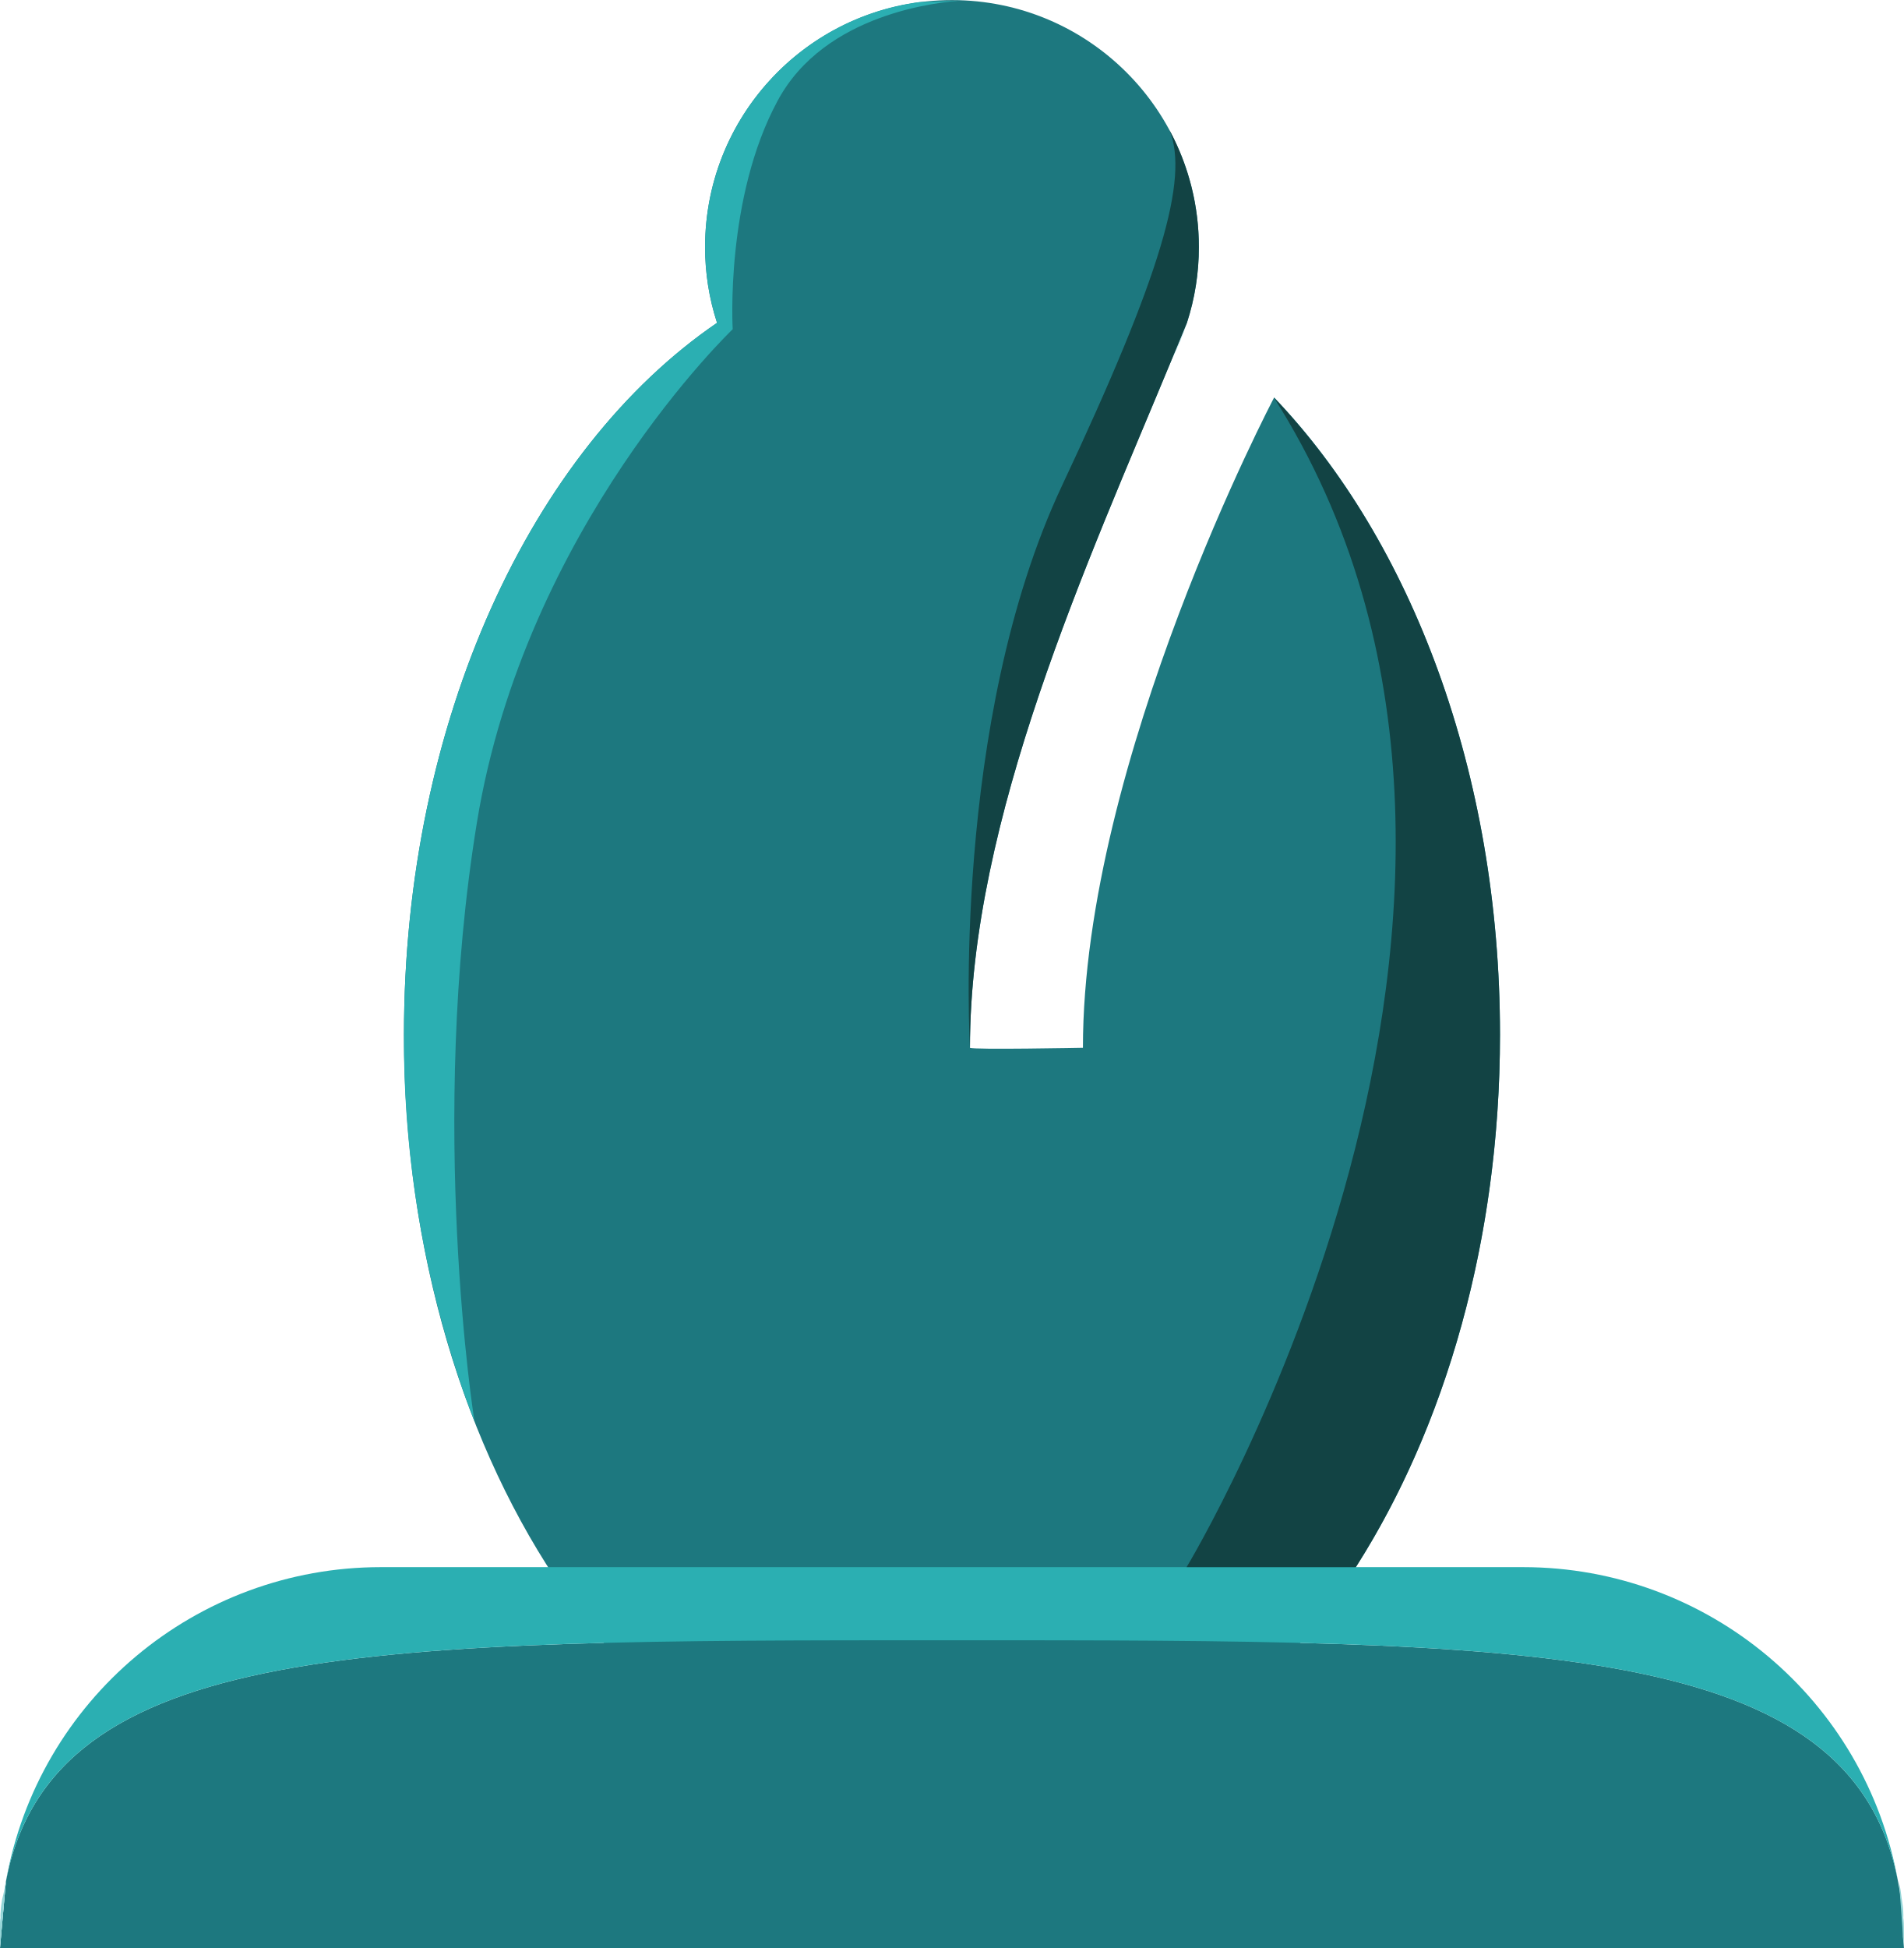
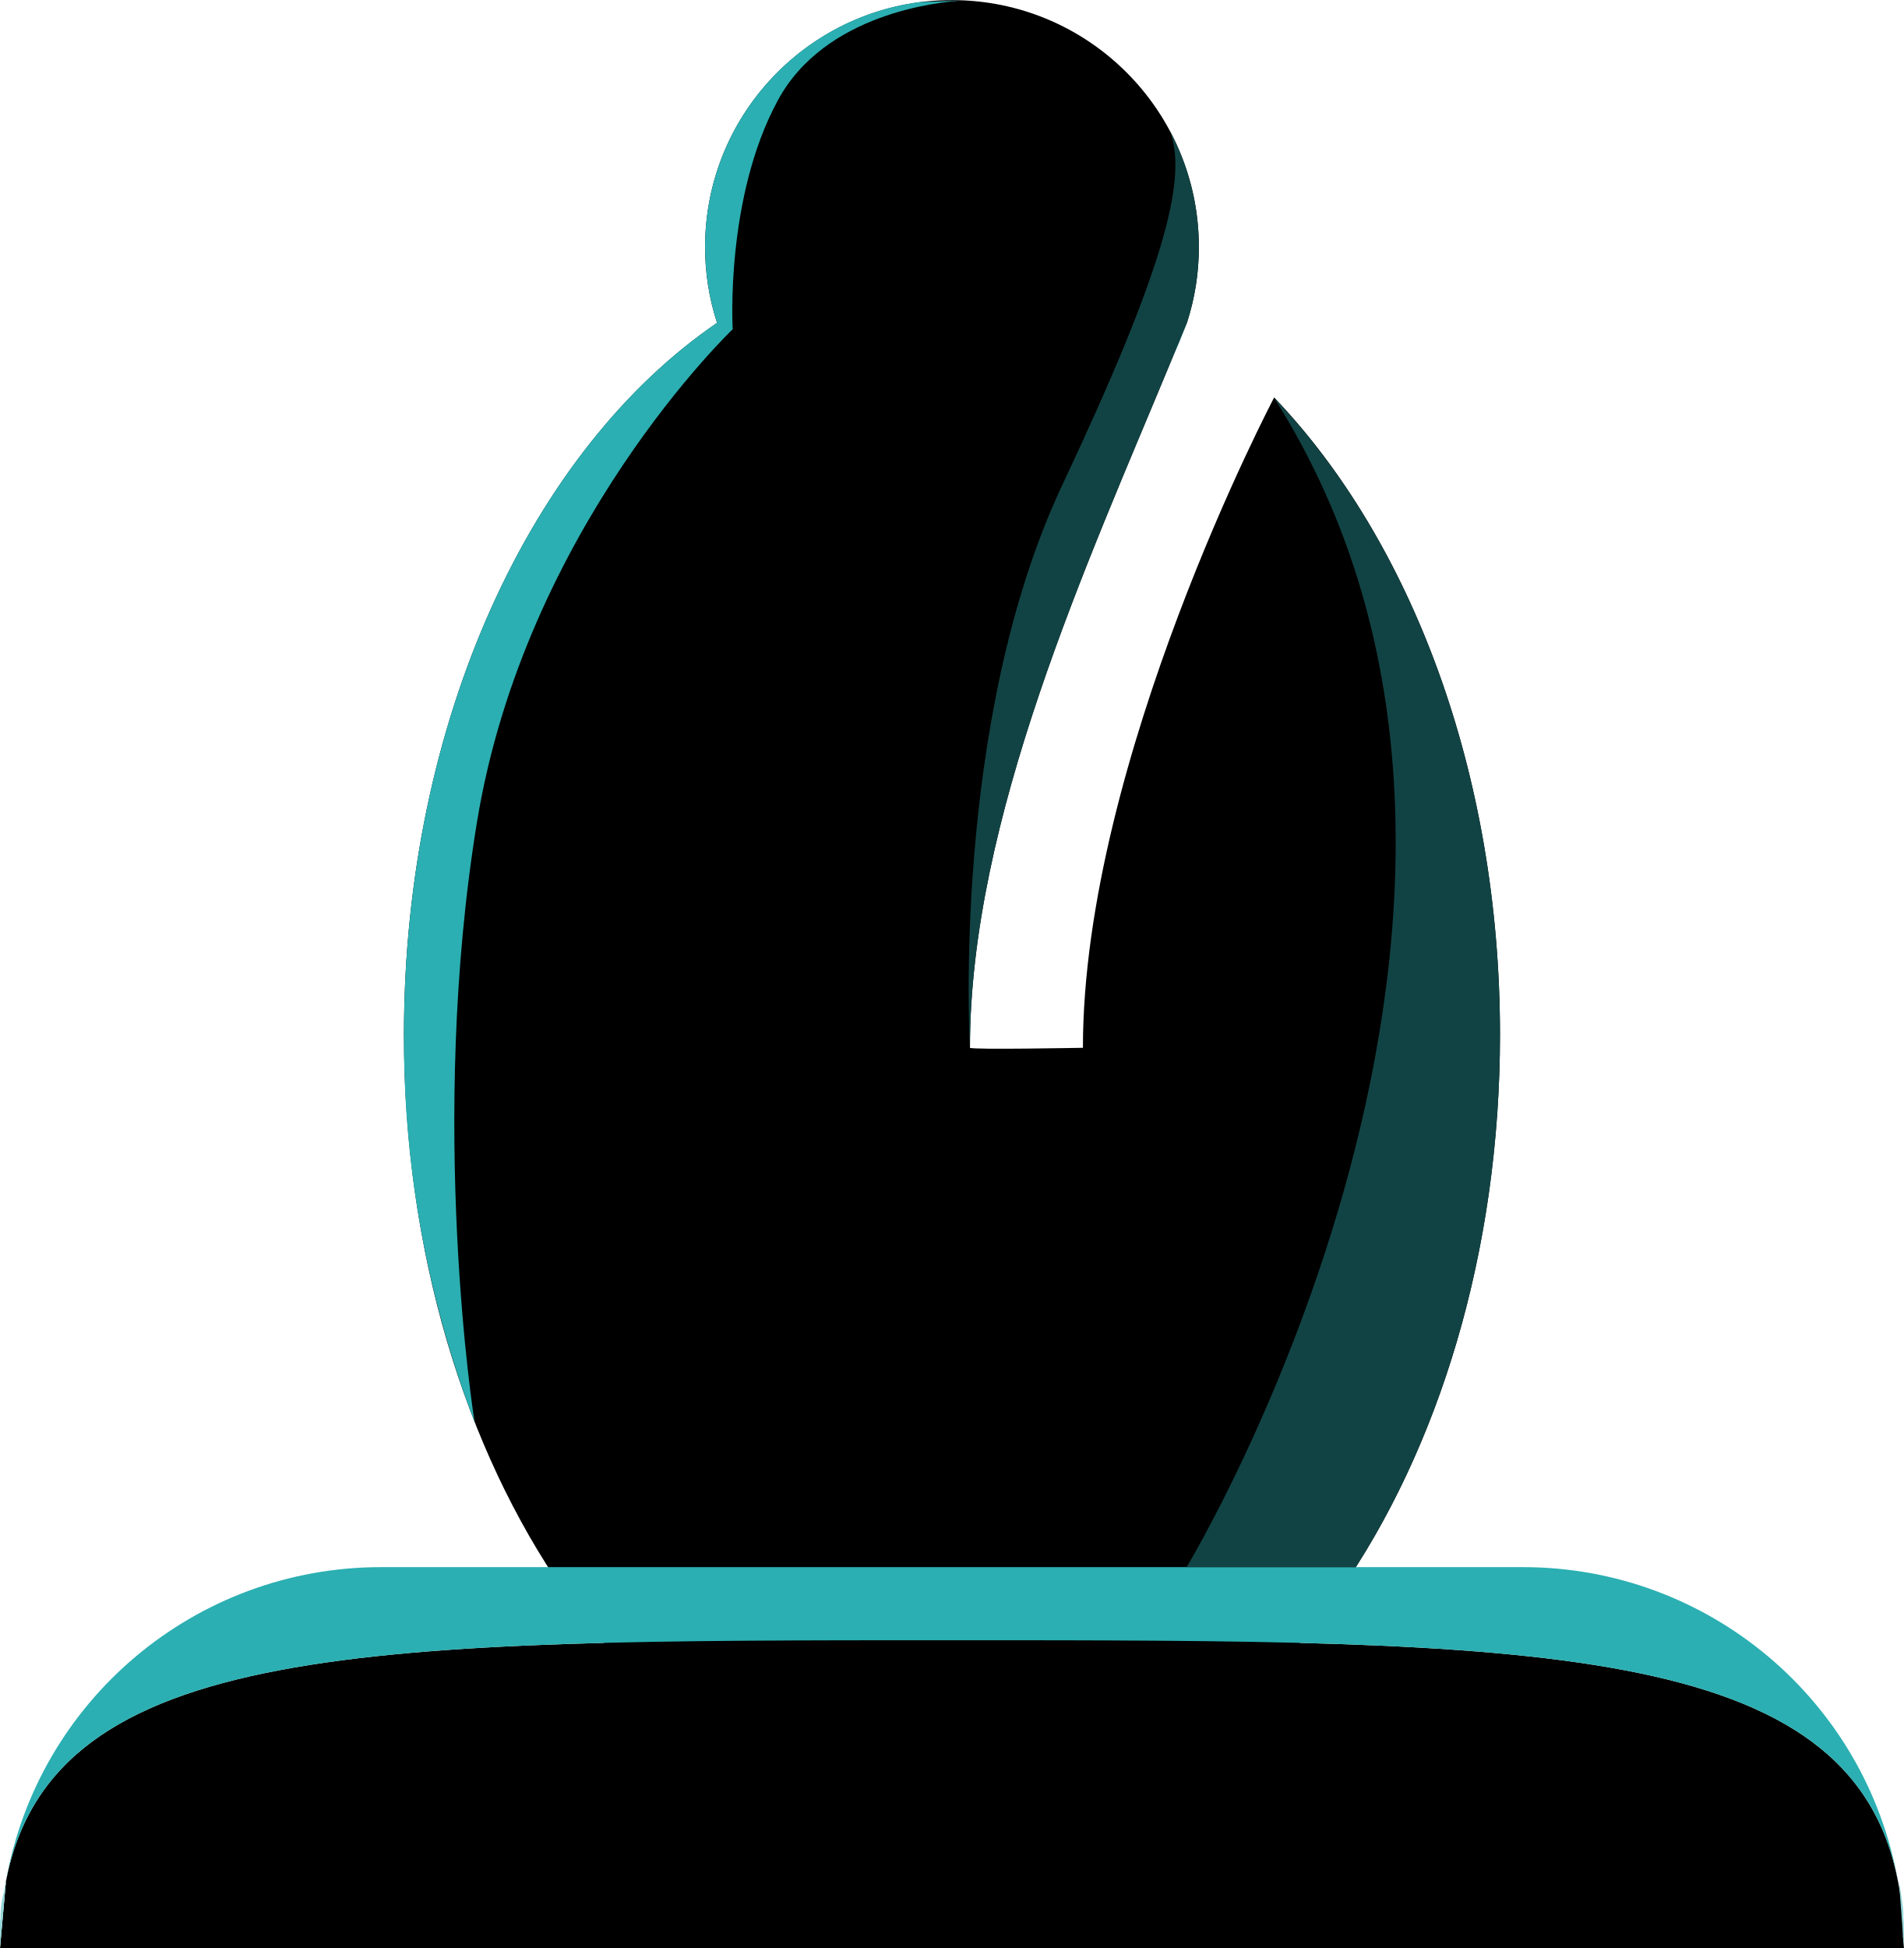
<svg xmlns="http://www.w3.org/2000/svg" viewBox="0 0 180 184.13">
-   <path d="M159.81,108.07c0,41.12-23.19,74.46-51.81,74.46s-51.81-33.34-51.81-74.46c0-29.7,12.1-55.33,29.6-67.28a23,23,0,0,1-1.13-7.17,23.34,23.34,0,1,1,46.68,0,23,23,0,0,1-1.13,7.17c-.46,1.12-.93,2.27-1.42,3.43-8,19.33-19.09,43.44-19.09,65.09.2.2,10.68,0,10.68,0,0-27.17,18.08-61.47,18.08-61.47C151.4,61.38,159.81,83.31,159.81,108.07Z" transform="translate(-18 -10.27)" fill="#1d787f" />
-   <path d="M198,194.4H18l.56-6.3c4.38-22.79,34.56-22.79,89.44-22.79s85.06,0,89.44,22.79c.11.56.2,1.13.27,1.72.06.43.1.85.14,1.28a3.57,3.57,0,0,1,0,.47c0,.32.05.65.06,1s0,.52,0,.78S198,194,198,194.4Z" transform="translate(-18 -10.27)" fill="#1d787f" />
+   <path d="M159.81,108.07c0,41.12-23.19,74.46-51.81,74.46s-51.81-33.34-51.81-74.46c0-29.7,12.1-55.33,29.6-67.28a23,23,0,0,1-1.13-7.17,23.34,23.34,0,1,1,46.68,0,23,23,0,0,1-1.13,7.17c-.46,1.12-.93,2.27-1.42,3.43-8,19.33-19.09,43.44-19.09,65.09.2.2,10.68,0,10.68,0,0-27.17,18.08-61.47,18.08-61.47C151.4,61.38,159.81,83.31,159.81,108.07Z" transform="translate(-18 -10.27)" class="black-fill" />
+   <path d="M198,194.4H18l.56-6.3c4.38-22.79,34.56-22.79,89.44-22.79s85.06,0,89.44,22.79c.11.56.2,1.13.27,1.72.06.43.1.85.14,1.28a3.57,3.57,0,0,1,0,.47c0,.32.05.65.06,1s0,.52,0,.78S198,194,198,194.4Z" transform="translate(-18 -10.27)" class="black-fill" />
  <path d="M18.29,189.82c.07-.59.16-1.16.27-1.72L18,194.4c0-.36,0-.72,0-1.07s0-.52,0-.78,0-.66.06-1a3.57,3.57,0,0,1,0-.47C18.18,190.66,18.23,190.24,18.29,189.82Z" transform="translate(-18 -10.27)" fill="#bde5ed" />
  <path d="M197.44,188.1c-4.38-22.79-34.56-22.79-89.44-22.79s-85.06,0-89.44,22.79A36,36,0,0,1,54,158.4H162A36,36,0,0,1,197.44,188.1Z" transform="translate(-18 -10.27)" fill="#2bafb2" />
  <path d="M81.64,119.49c-.2.23-.42.45-.64.67" transform="translate(-18 -10.27)" fill="none" />
  <path d="M198,194.4c0-.36,0-.72,0-1.07s0-.52,0-.78,0-.66-.06-1a3.57,3.57,0,0,0,0-.47c0-.44-.08-.86-.14-1.28-.07-.59-.16-1.16-.27-1.72" transform="translate(-18 -10.27)" fill="#93d5d7" />
  <path d="M18.56,188.1,18,194.4c0-.36,0-.72,0-1.07s0-.52,0-.78,0-.66.06-1a3.57,3.57,0,0,1,0-.47c0-.44.08-.86.14-1.28C18.36,189.23,18.45,188.66,18.56,188.1Z" transform="translate(-18 -10.27)" fill="#93d5d7" />
  <path d="M40.32,113.9a1.3,1.3,0,0,1-.33-.07" transform="translate(-18 -10.27)" fill="none" />
  <path d="M130.21,40.79a21.53,21.53,0,0,1-1.42,3.43C129.28,43.06,129.75,41.91,130.21,40.79Z" transform="translate(-18 -10.27)" fill="#bde5ed" />
  <path d="M131.34,33.62a23,23,0,0,1-1.13,7.17c-.46,1.12-.93,2.27-1.42,3.43-8,19.33-19.09,43.44-19.09,65.09,0,0-1.84-30.73,8.71-53.15,9.41-20,12-29,10.16-33.58A23.2,23.2,0,0,1,131.34,33.62Z" transform="translate(-18 -10.27)" fill="#124344" />
  <path d="M159.81,108.07c0,19.4-5.17,37.07-13.63,50.33h-16s38.33-63.24,8.25-110.56C151.4,61.38,159.81,83.31,159.81,108.07Z" transform="translate(-18 -10.27)" fill="#124344" />
  <path d="M109,10.32c-2.15.13-13,1.16-17.47,9.45-5,9.23-4.26,21.62-4.26,21.62S67.65,60.08,63.09,88c-4.65,28.48-.28,56.51-.22,56.65l-.74-1.94a101.14,101.14,0,0,1-5.94-34.65c0-29.7,12.1-55.33,29.6-67.28a23,23,0,0,1-1.13-7.17,23.35,23.35,0,0,1,20.23-23.14Z" transform="translate(-18 -10.27)" fill="#2bafb2" />
</svg>
